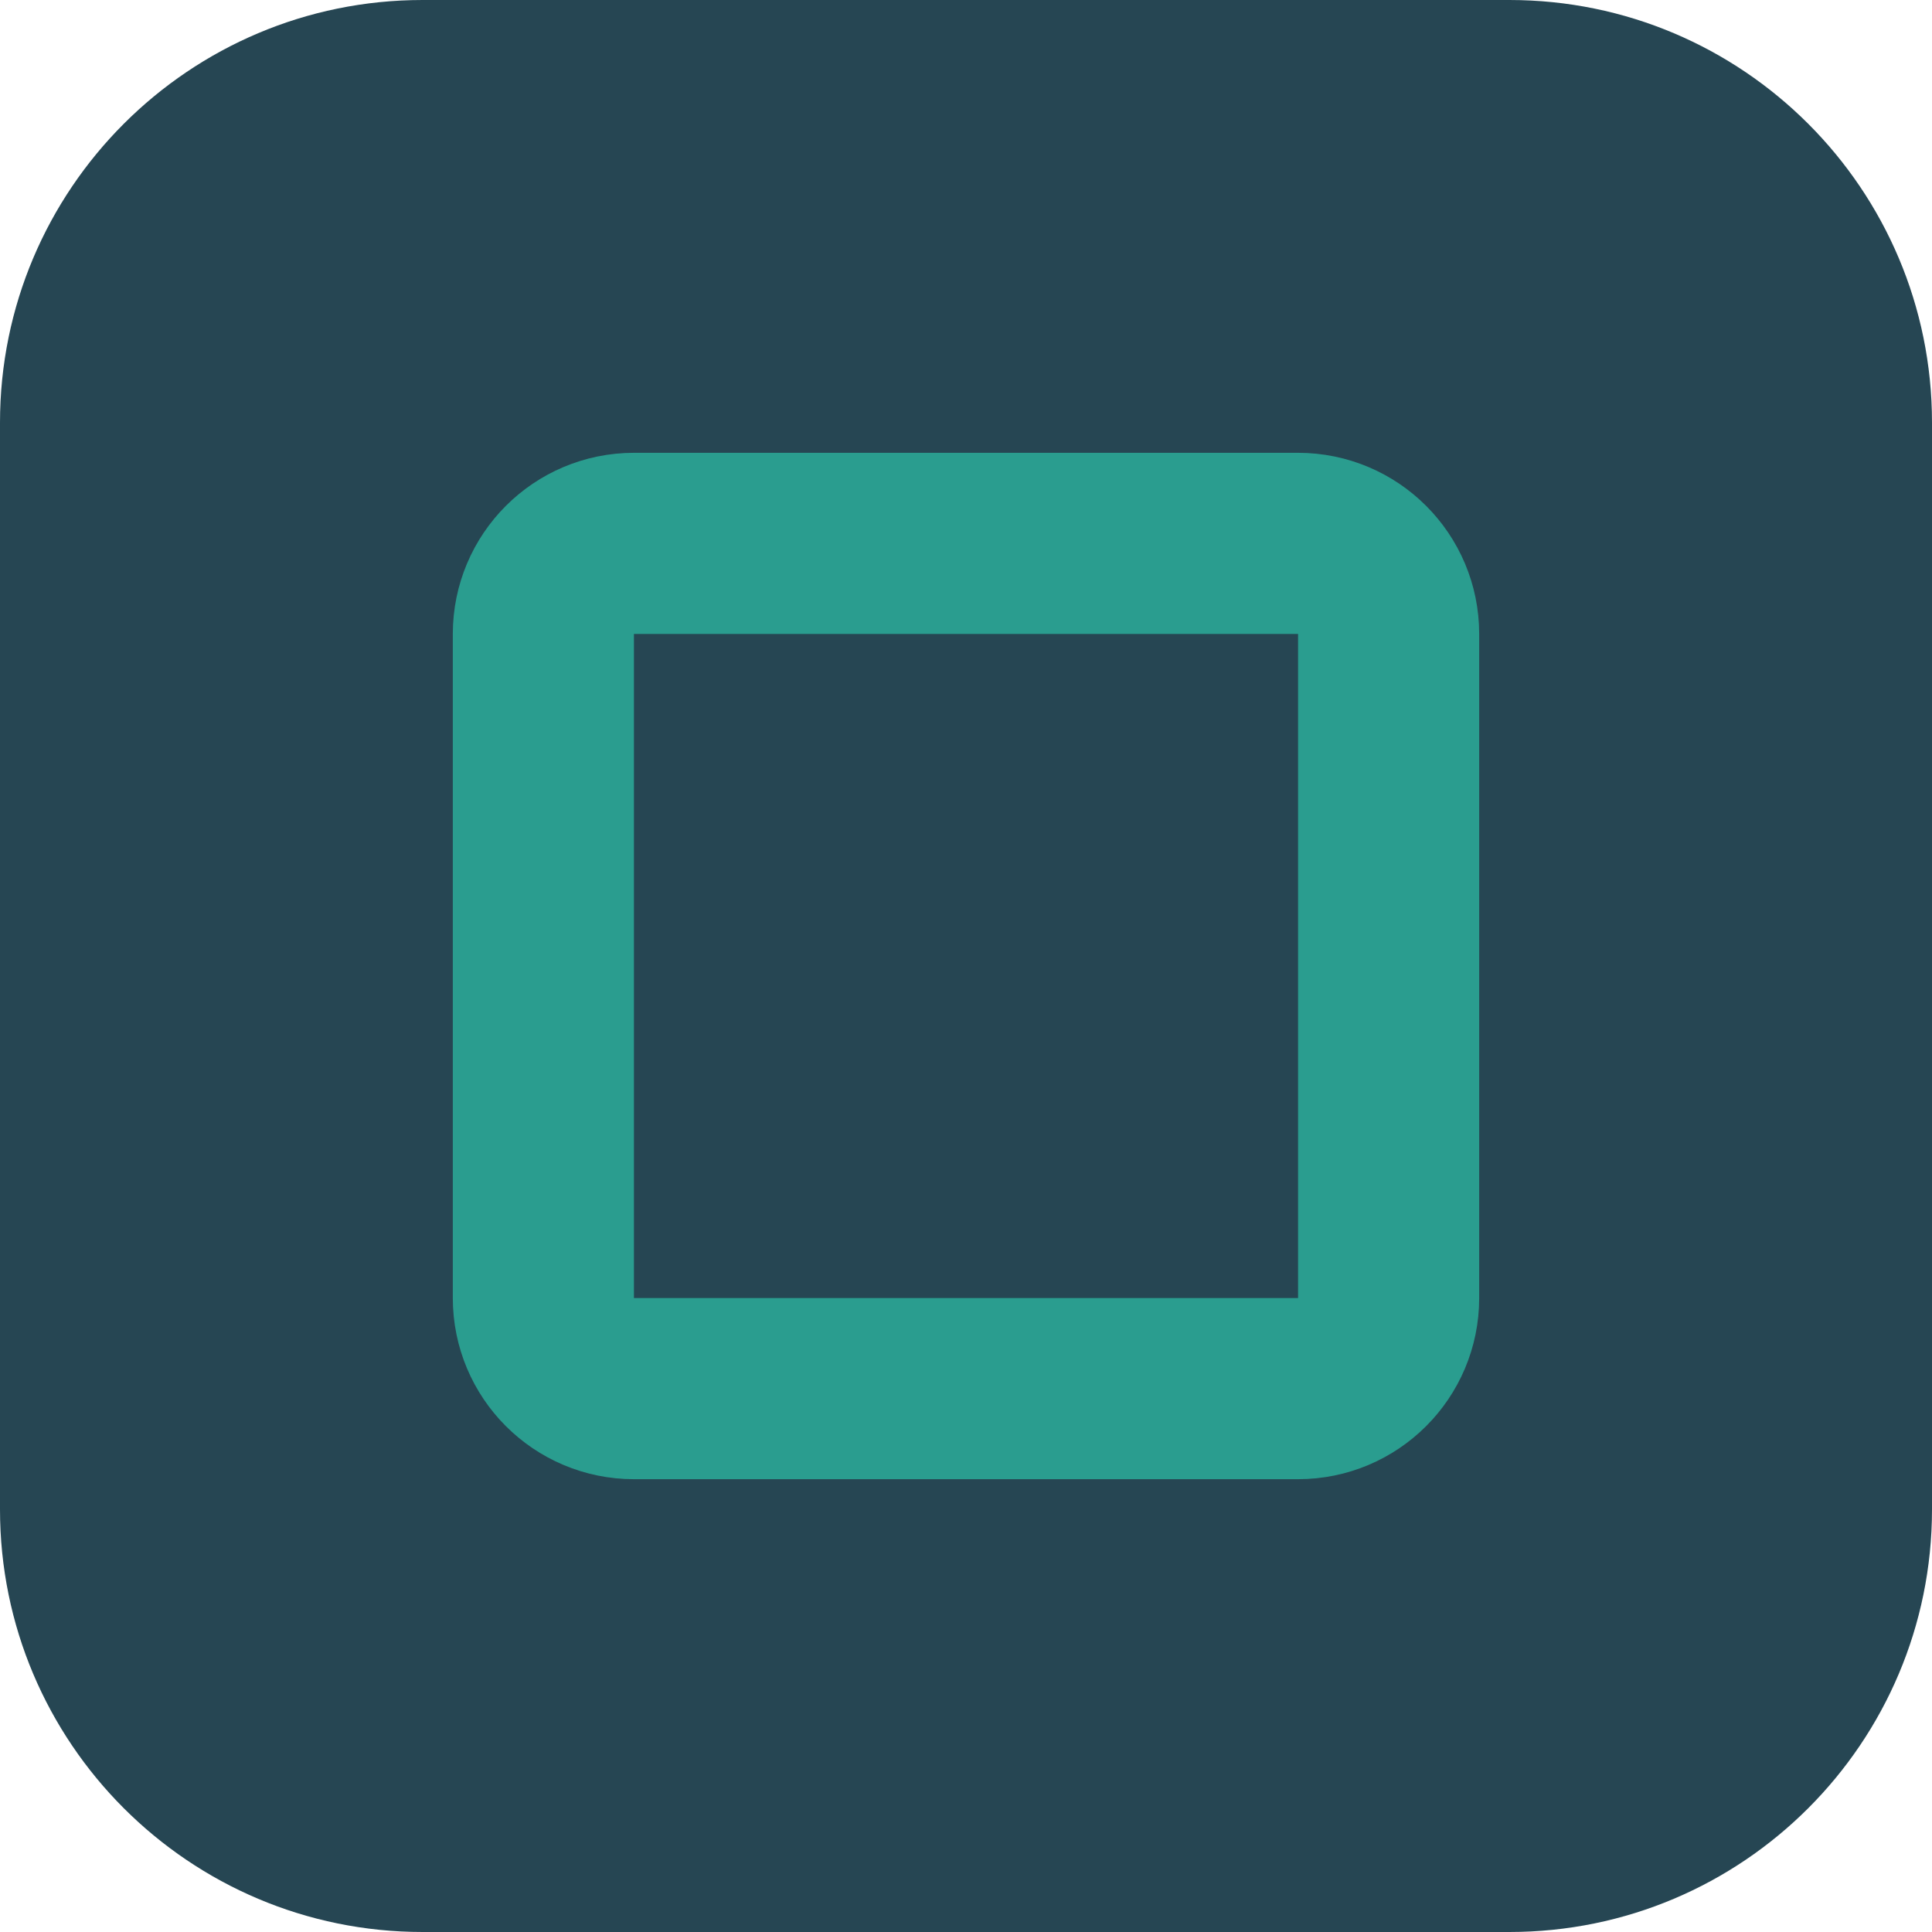
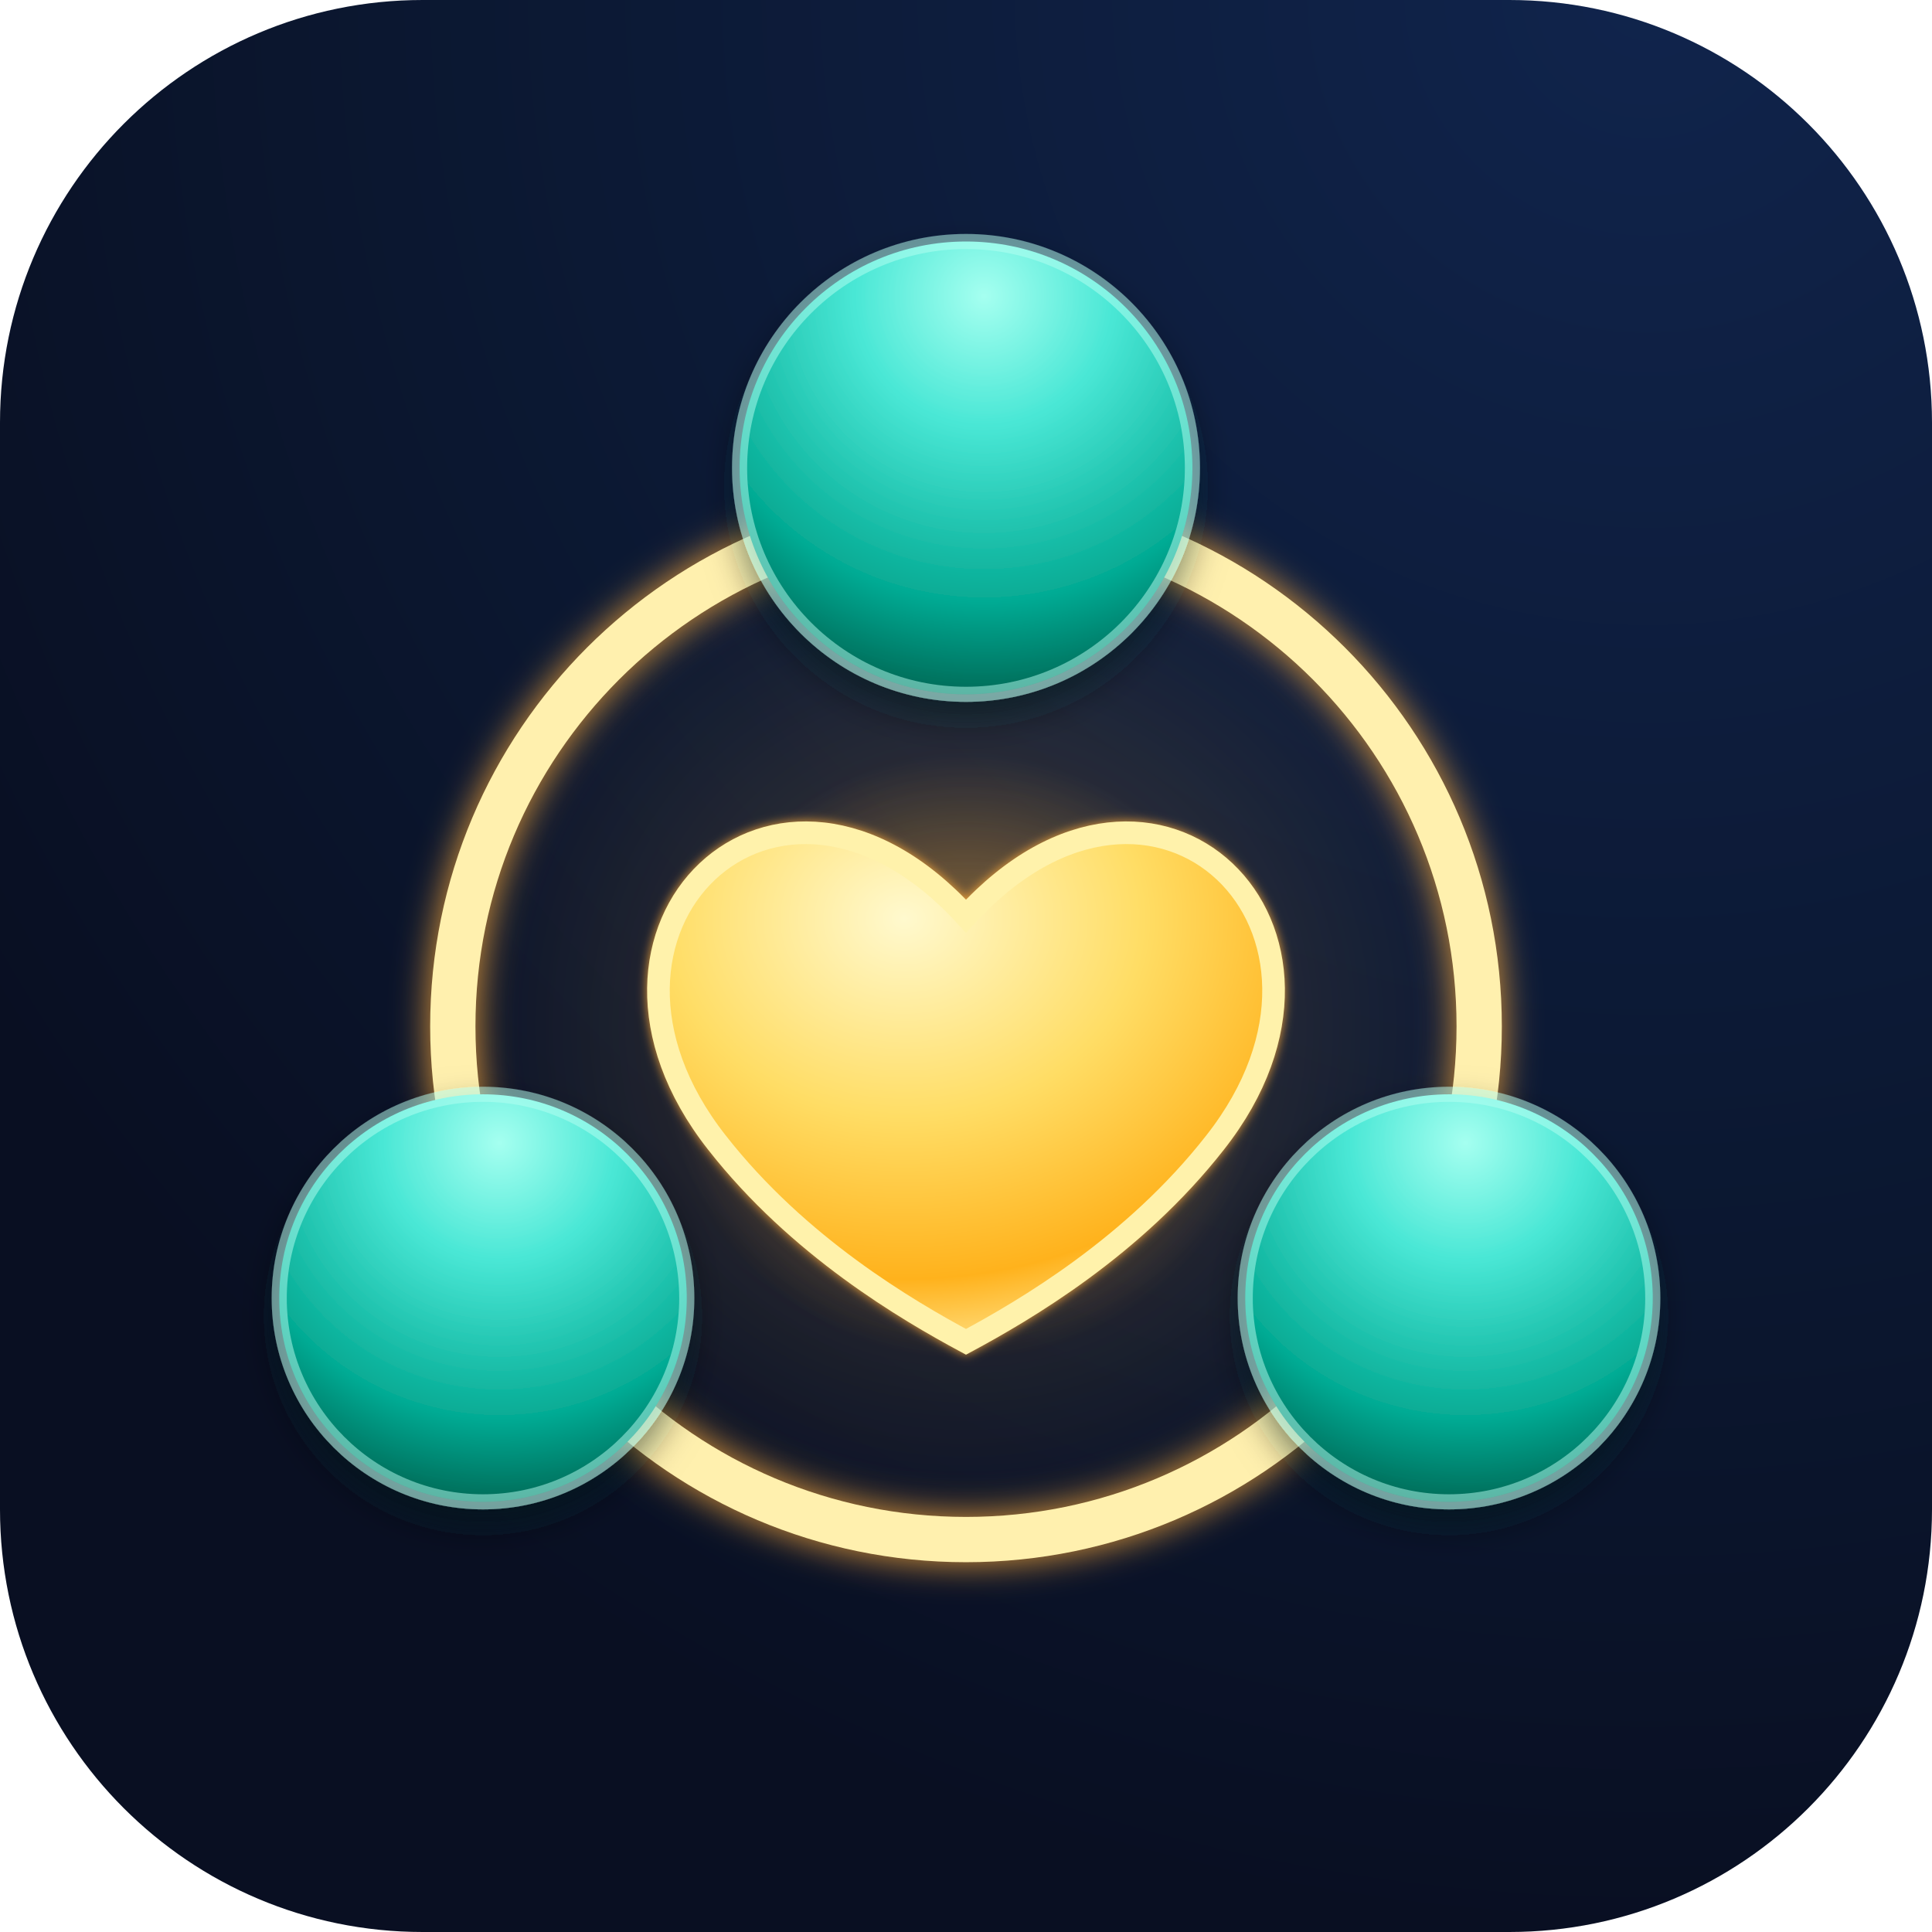
- <svg xmlns="http://www.w3.org/2000/svg" viewBox="0 0 128 128" role="img" aria-label="Example Project mark">
-   <rect width="128" height="128" rx="28" fill="#264653" />
-   <rect x="36" y="36" width="56" height="56" rx="6" fill="none" stroke="#2a9d8f" stroke-width="12" />
+ <svg xmlns="http://www.w3.org/2000/svg" width="128" height="128" viewBox="0 0 128 128" role="img" aria-labelledby="title description">
+   <defs>
+     <radialGradient id="navy" cx="85%" cy="0%" r="100%">
+       <stop stop-color="#10244c" />
+       <stop offset=".65" stop-color="#0b1730" />
+       <stop offset="1" stop-color="#090f22" />
+     </radialGradient>
+     <radialGradient id="jade" cx="54%" cy="12%" r="90%">
+       <stop stop-color="#a5fff0" />
+       <stop offset=".32" stop-color="#49e7d5" />
+       <stop offset=".75" stop-color="#05ab94" />
+       <stop offset="1" stop-color="#006653" />
+     </radialGradient>
+     <radialGradient id="honey" cx="40%" cy="17%" r="86%">
+       <stop stop-color="#fff9ce" />
+       <stop offset=".45" stop-color="#ffdd65" />
+       <stop offset=".82" stop-color="#ffb21c" />
+       <stop offset="1" stop-color="#ffe38a" />
+     </radialGradient>
+     <radialGradient id="gold-halo">
+       <stop stop-color="#ffb843" stop-opacity=".64" />
+       <stop offset="1" stop-color="#ffac38" stop-opacity="0" />
+     </radialGradient>
+     <filter id="gold-glow" x="-70%" y="-70%" width="240%" height="240%" color-interpolation-filters="sRGB">
+       <feGaussianBlur in="SourceAlpha" stdDeviation="1.6" />
+       <feFlood flood-color="#ffac3b" flood-opacity=".9" />
+       <feComposite in2="SourceAlpha" operator="in" />
+       <feGaussianBlur stdDeviation="1.2" />
+       <feMerge>
+         <feMergeNode />
+         <feMergeNode in="SourceGraphic" />
+       </feMerge>
+     </filter>
+     <filter id="shade" x="-30%" y="-30%" width="160%" height="170%">
+       <feDropShadow dx="0" dy="1.2" stdDeviation="1.2" flood-color="#00251d" flood-opacity=".55" />
+     </filter>
+     <path id="heart" d="M0 19C-42-27-92 22-55 69C-37 92-13 106 0 113C13 106 37 92 55 69C92 22 42-27 0 19Z" />
+   </defs>
+   <rect width="128" height="128" rx="28" fill="url(#navy)" />
+   <circle cx="64" cy="68" r="34" fill="url(#gold-halo)" opacity=".35" />
+   <circle cx="64" cy="68" r="34" fill="none" stroke="#fff0ae" stroke-width="3" filter="url(#gold-glow)" />
+   <g fill="url(#jade)" stroke="#b8fff3" stroke-width="1" stroke-opacity=".5" filter="url(#shade)">
+     <circle cx="64" cy="31" r="15" />
+     <circle cx="32" cy="86" r="13.5" />
+     <circle cx="96" cy="86" r="13.5" />
+   </g>
+   <circle cx="64" cy="70" r="20" fill="url(#gold-halo)" />
+   <use href="#heart" transform="translate(64 55) scale(.3)" fill="url(#honey)" stroke="#fff2ab" stroke-width="5" filter="url(#gold-glow)" />
</svg>
